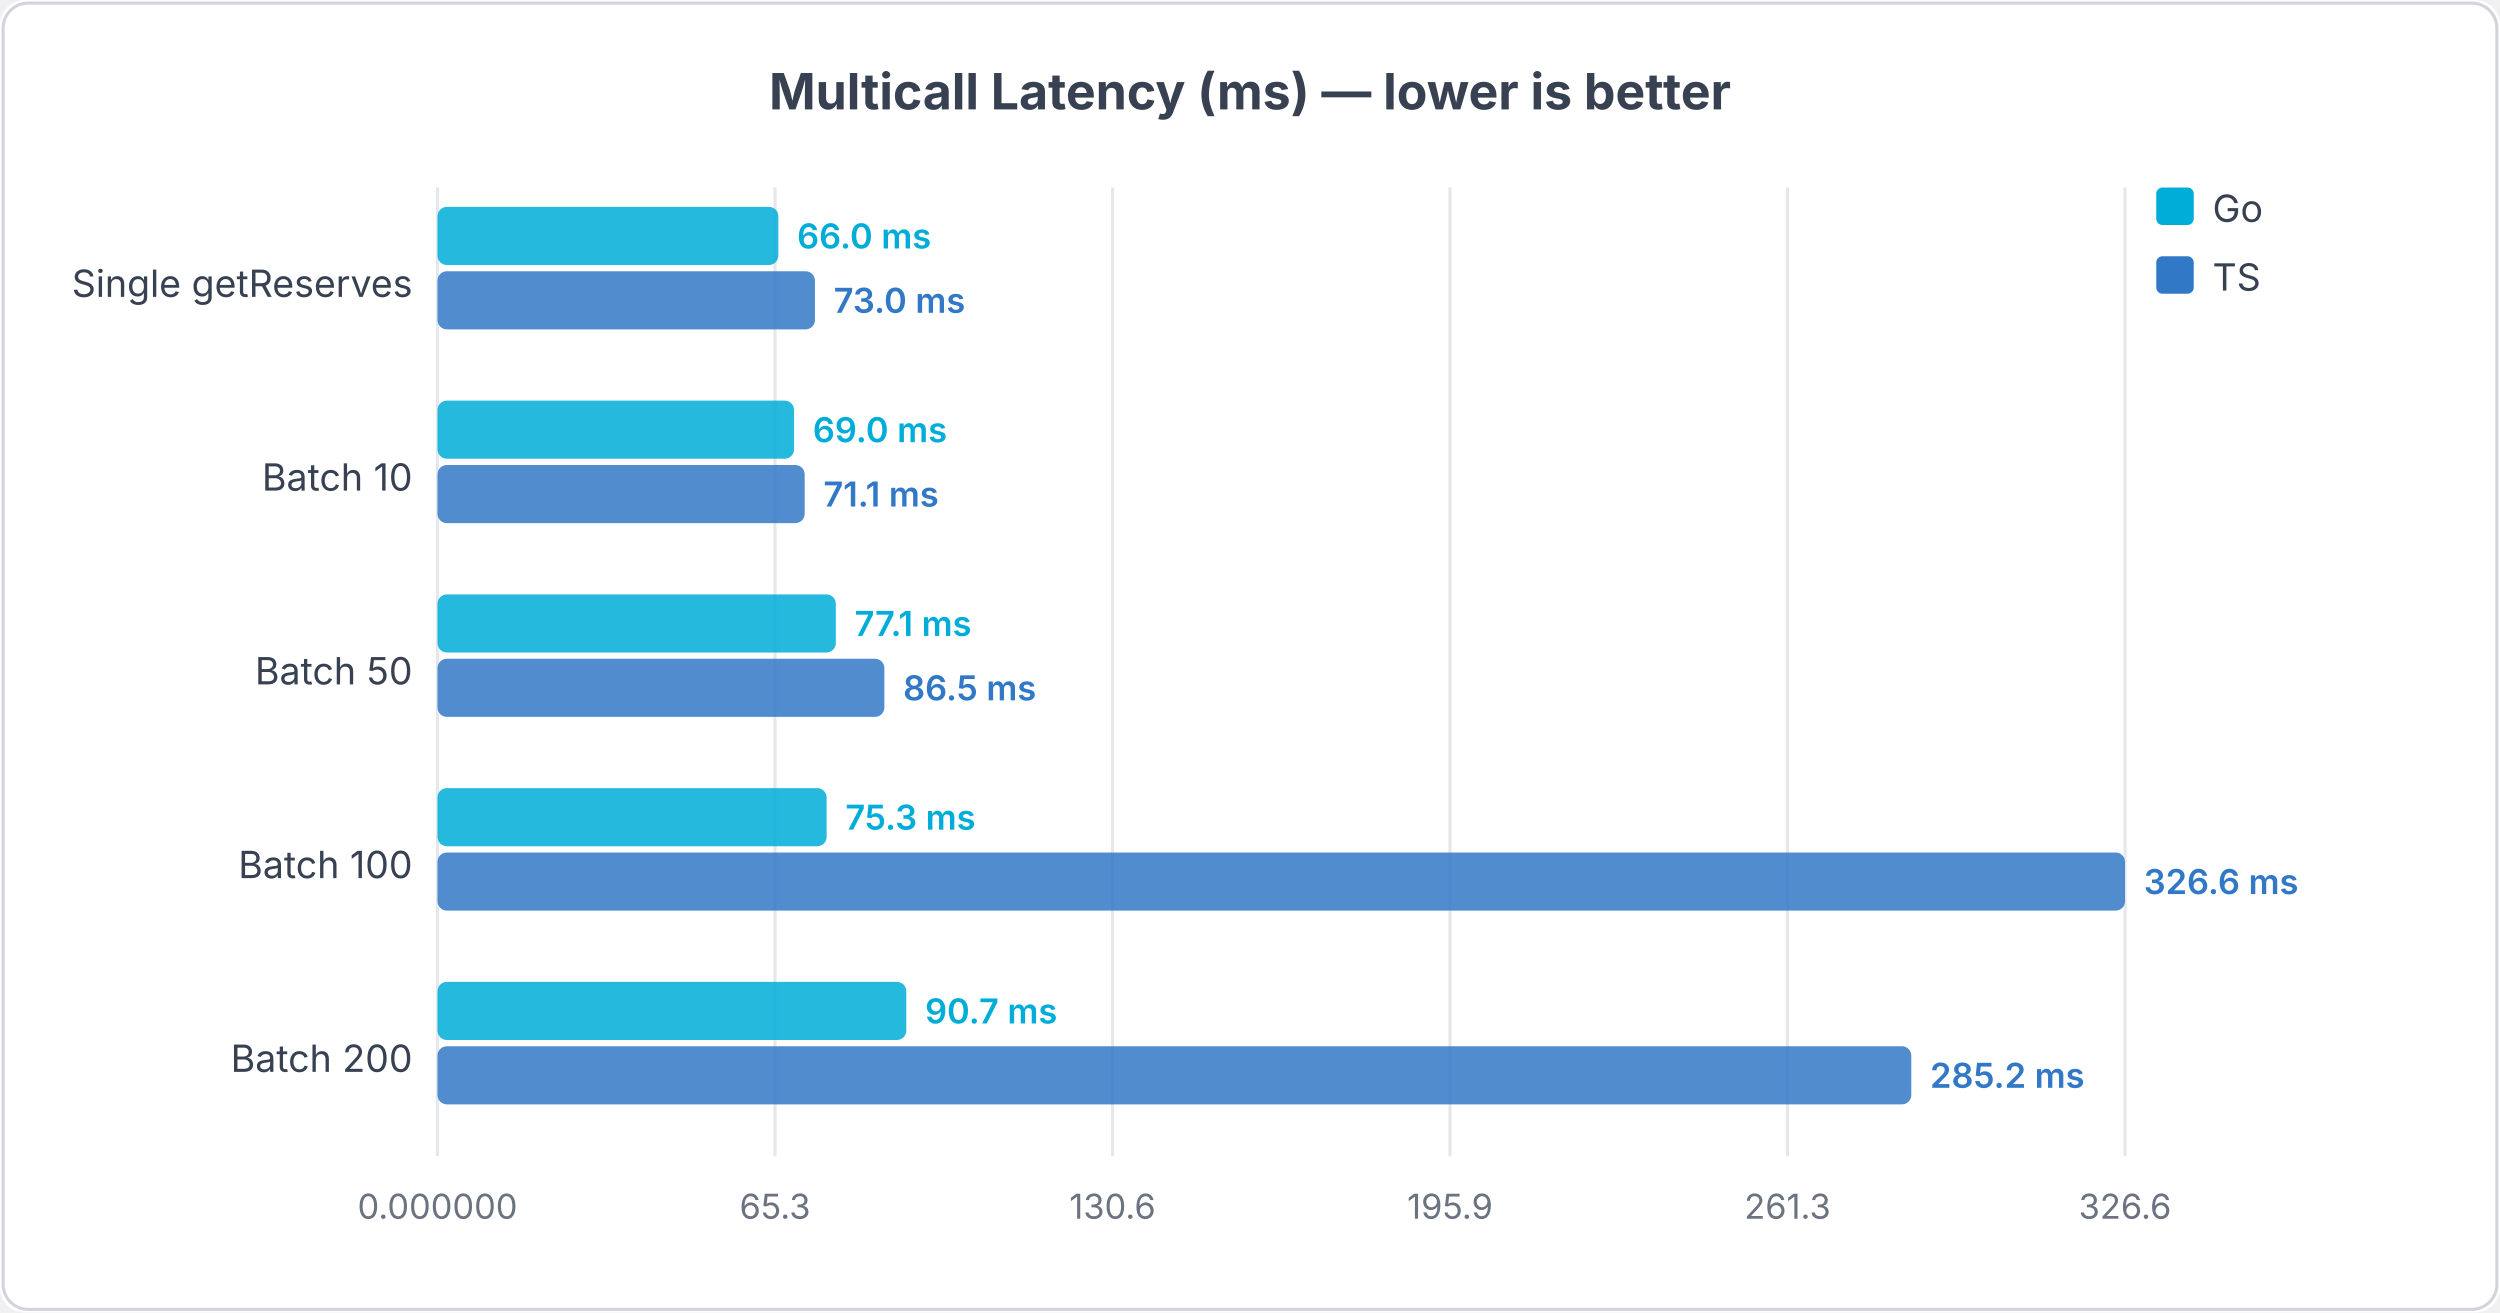
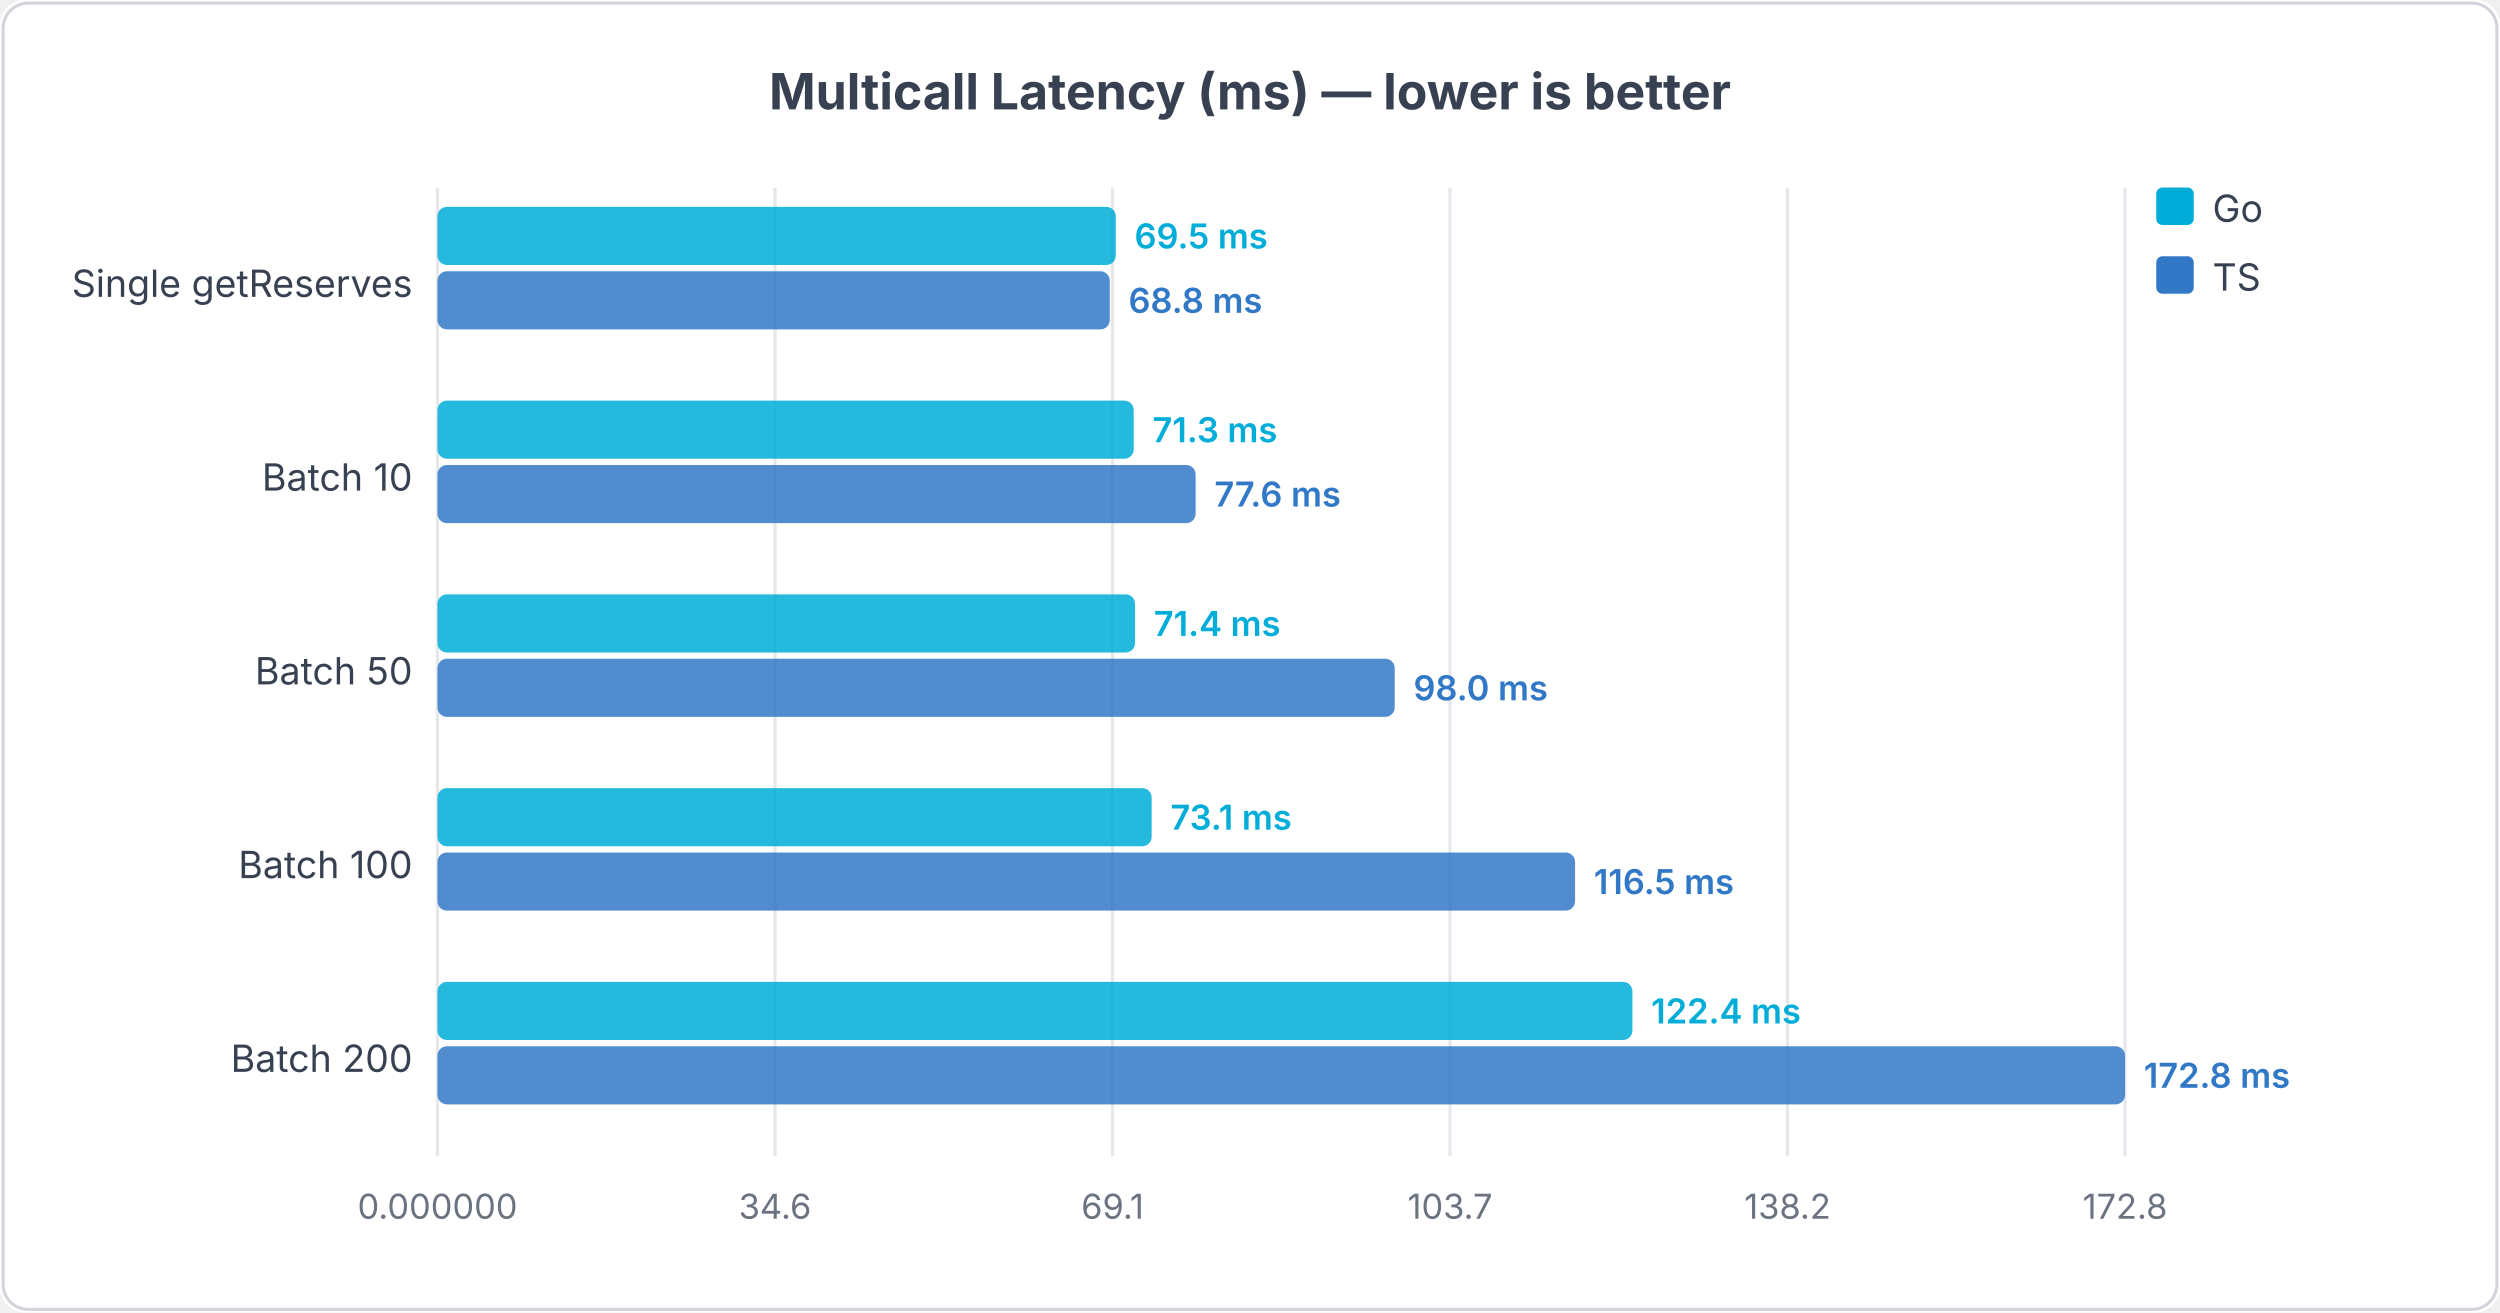
<svg xmlns="http://www.w3.org/2000/svg" viewBox="0 0 800 420" width="800" height="420">
  <style>text { font-family: -apple-system, BlinkMacSystemFont, 'Segoe UI', system-ui, sans-serif; }</style>
  <rect width="800" height="420" fill="#ffffff" rx="8" />
  <rect x="1" y="1" width="798" height="418" fill="none" stroke="#d1d5db" rx="8" />
  <text x="400" y="35" text-anchor="middle" fill="#374151" font-size="16" font-weight="700">Multicall Latency (ms) — lower is better</text>
  <line x1="140" y1="60" x2="140" y2="370" stroke="#e5e7eb" stroke-width="1" />
  <text x="140" y="390" text-anchor="middle" fill="#6b7280" font-size="11">0.000000</text>
  <line x1="248" y1="60" x2="248" y2="370" stroke="#e5e7eb" stroke-width="1" />
-   <text x="248" y="390" text-anchor="middle" fill="#6b7280" font-size="11">65.3</text>
+   <text x="248" y="390" text-anchor="middle" fill="#6b7280" font-size="11">34.6</text>
  <line x1="356" y1="60" x2="356" y2="370" stroke="#e5e7eb" stroke-width="1" />
-   <text x="356" y="390" text-anchor="middle" fill="#6b7280" font-size="11">130.6</text>
+   <text x="356" y="390" text-anchor="middle" fill="#6b7280" font-size="11">69.1</text>
  <line x1="464" y1="60" x2="464" y2="370" stroke="#e5e7eb" stroke-width="1" />
-   <text x="464" y="390" text-anchor="middle" fill="#6b7280" font-size="11">195.9</text>
+   <text x="464" y="390" text-anchor="middle" fill="#6b7280" font-size="11">103.7</text>
  <line x1="572" y1="60" x2="572" y2="370" stroke="#e5e7eb" stroke-width="1" />
-   <text x="572" y="390" text-anchor="middle" fill="#6b7280" font-size="11">261.3</text>
+   <text x="572" y="390" text-anchor="middle" fill="#6b7280" font-size="11">138.2</text>
  <line x1="680" y1="60" x2="680" y2="370" stroke="#e5e7eb" stroke-width="1" />
-   <text x="680" y="390" text-anchor="middle" fill="#6b7280" font-size="11">326.6</text>
+   <text x="680" y="390" text-anchor="middle" fill="#6b7280" font-size="11">172.8</text>
  <text x="132" y="95" text-anchor="end" fill="#374151" font-size="12">Single getReserves</text>
-   <rect x="140" y="66.2" width="109.075" height="18.6" rx="3" fill="#00ADD8" opacity="0.85" />
-   <text x="255.075" y="79.5" fill="#00ADD8" font-size="11" font-weight="600">66.0 ms</text>
-   <rect x="140" y="86.8" width="120.786" height="18.6" rx="3" fill="#3178C6" opacity="0.85" />
-   <text x="266.786" y="100.1" fill="#3178C6" font-size="11" font-weight="600">73.0 ms</text>
+   <rect x="140" y="66.2" width="217.048" height="18.6" rx="3" fill="#00ADD8" opacity="0.85" />
+   <text x="363.048" y="79.5" fill="#00ADD8" font-size="11" font-weight="600">69.5 ms</text>
+   <rect x="140" y="86.8" width="215.119" height="18.6" rx="3" fill="#3178C6" opacity="0.85" />
+   <text x="361.119" y="100.1" fill="#3178C6" font-size="11" font-weight="600">68.8 ms</text>
  <text x="132" y="157" text-anchor="end" fill="#374151" font-size="12">Batch 10</text>
-   <rect x="140" y="128.2" width="114.11" height="18.6" rx="3" fill="#00ADD8" opacity="0.85" />
-   <text x="260.11" y="141.5" fill="#00ADD8" font-size="11" font-weight="600">69.0 ms</text>
-   <rect x="140" y="148.8" width="117.5" height="18.6" rx="3" fill="#3178C6" opacity="0.85" />
-   <text x="263.5" y="162.1" fill="#3178C6" font-size="11" font-weight="600">71.1 ms</text>
+   <rect x="140" y="128.2" width="222.787" height="18.6" rx="3" fill="#00ADD8" opacity="0.85" />
+   <text x="368.787" y="141.5" fill="#00ADD8" font-size="11" font-weight="600">71.3 ms</text>
+   <rect x="140" y="148.8" width="242.604" height="18.6" rx="3" fill="#3178C6" opacity="0.85" />
+   <text x="388.604" y="162.1" fill="#3178C6" font-size="11" font-weight="600">77.6 ms</text>
  <text x="132" y="219" text-anchor="end" fill="#374151" font-size="12">Batch 50</text>
-   <rect x="140" y="190.2" width="127.465" height="18.6" rx="3" fill="#00ADD8" opacity="0.85" />
-   <text x="273.465" y="203.5" fill="#00ADD8" font-size="11" font-weight="600">77.1 ms</text>
-   <rect x="140" y="210.8" width="143" height="18.6" rx="3" fill="#3178C6" opacity="0.85" />
-   <text x="289" y="224.1" fill="#3178C6" font-size="11" font-weight="600">86.5 ms</text>
+   <rect x="140" y="190.2" width="223.211" height="18.6" rx="3" fill="#00ADD8" opacity="0.85" />
+   <text x="369.211" y="203.5" fill="#00ADD8" font-size="11" font-weight="600">71.4 ms</text>
+   <rect x="140" y="210.8" width="306.31" height="18.6" rx="3" fill="#3178C6" opacity="0.85" />
+   <text x="452.31" y="224.1" fill="#3178C6" font-size="11" font-weight="600">98.0 ms</text>
  <text x="132" y="281" text-anchor="end" fill="#374151" font-size="12">Batch 100</text>
-   <rect x="140" y="252.2" width="124.523" height="18.6" rx="3" fill="#00ADD8" opacity="0.85" />
-   <text x="270.523" y="265.5" fill="#00ADD8" font-size="11" font-weight="600">75.3 ms</text>
-   <rect x="140" y="272.8" width="540" height="18.6" rx="3" fill="#3178C6" opacity="0.85" />
-   <text x="686" y="286.1" fill="#3178C6" font-size="11" font-weight="600">326.6 ms</text>
+   <rect x="140" y="252.2" width="228.535" height="18.6" rx="3" fill="#00ADD8" opacity="0.85" />
+   <text x="374.535" y="265.5" fill="#00ADD8" font-size="11" font-weight="600">73.1 ms</text>
+   <rect x="140" y="272.8" width="364.018" height="18.6" rx="3" fill="#3178C6" opacity="0.85" />
+   <text x="510.018" y="286.1" fill="#3178C6" font-size="11" font-weight="600">116.5 ms</text>
  <text x="132" y="343" text-anchor="end" fill="#374151" font-size="12">Batch 200</text>
-   <rect x="140" y="314.2" width="150.018" height="18.6" rx="3" fill="#00ADD8" opacity="0.85" />
-   <text x="296.018" y="327.5" fill="#00ADD8" font-size="11" font-weight="600">90.7 ms</text>
-   <rect x="140" y="334.8" width="471.612" height="18.6" rx="3" fill="#3178C6" opacity="0.85" />
-   <text x="617.612" y="348.1" fill="#3178C6" font-size="11" font-weight="600">285.2 ms</text>
+   <rect x="140" y="314.2" width="382.373" height="18.6" rx="3" fill="#00ADD8" opacity="0.85" />
+   <text x="528.373" y="327.5" fill="#00ADD8" font-size="11" font-weight="600">122.4 ms</text>
+   <rect x="140" y="334.8" width="540" height="18.6" rx="3" fill="#3178C6" opacity="0.85" />
+   <text x="686" y="348.1" fill="#3178C6" font-size="11" font-weight="600">172.8 ms</text>
  <rect x="690" y="60" width="12" height="12" rx="2" fill="#00ADD8" />
  <text x="708" y="71" fill="#374151" font-size="12">Go</text>
  <rect x="690" y="82" width="12" height="12" rx="2" fill="#3178C6" />
  <text x="708" y="93" fill="#374151" font-size="12">TS</text>
</svg>
